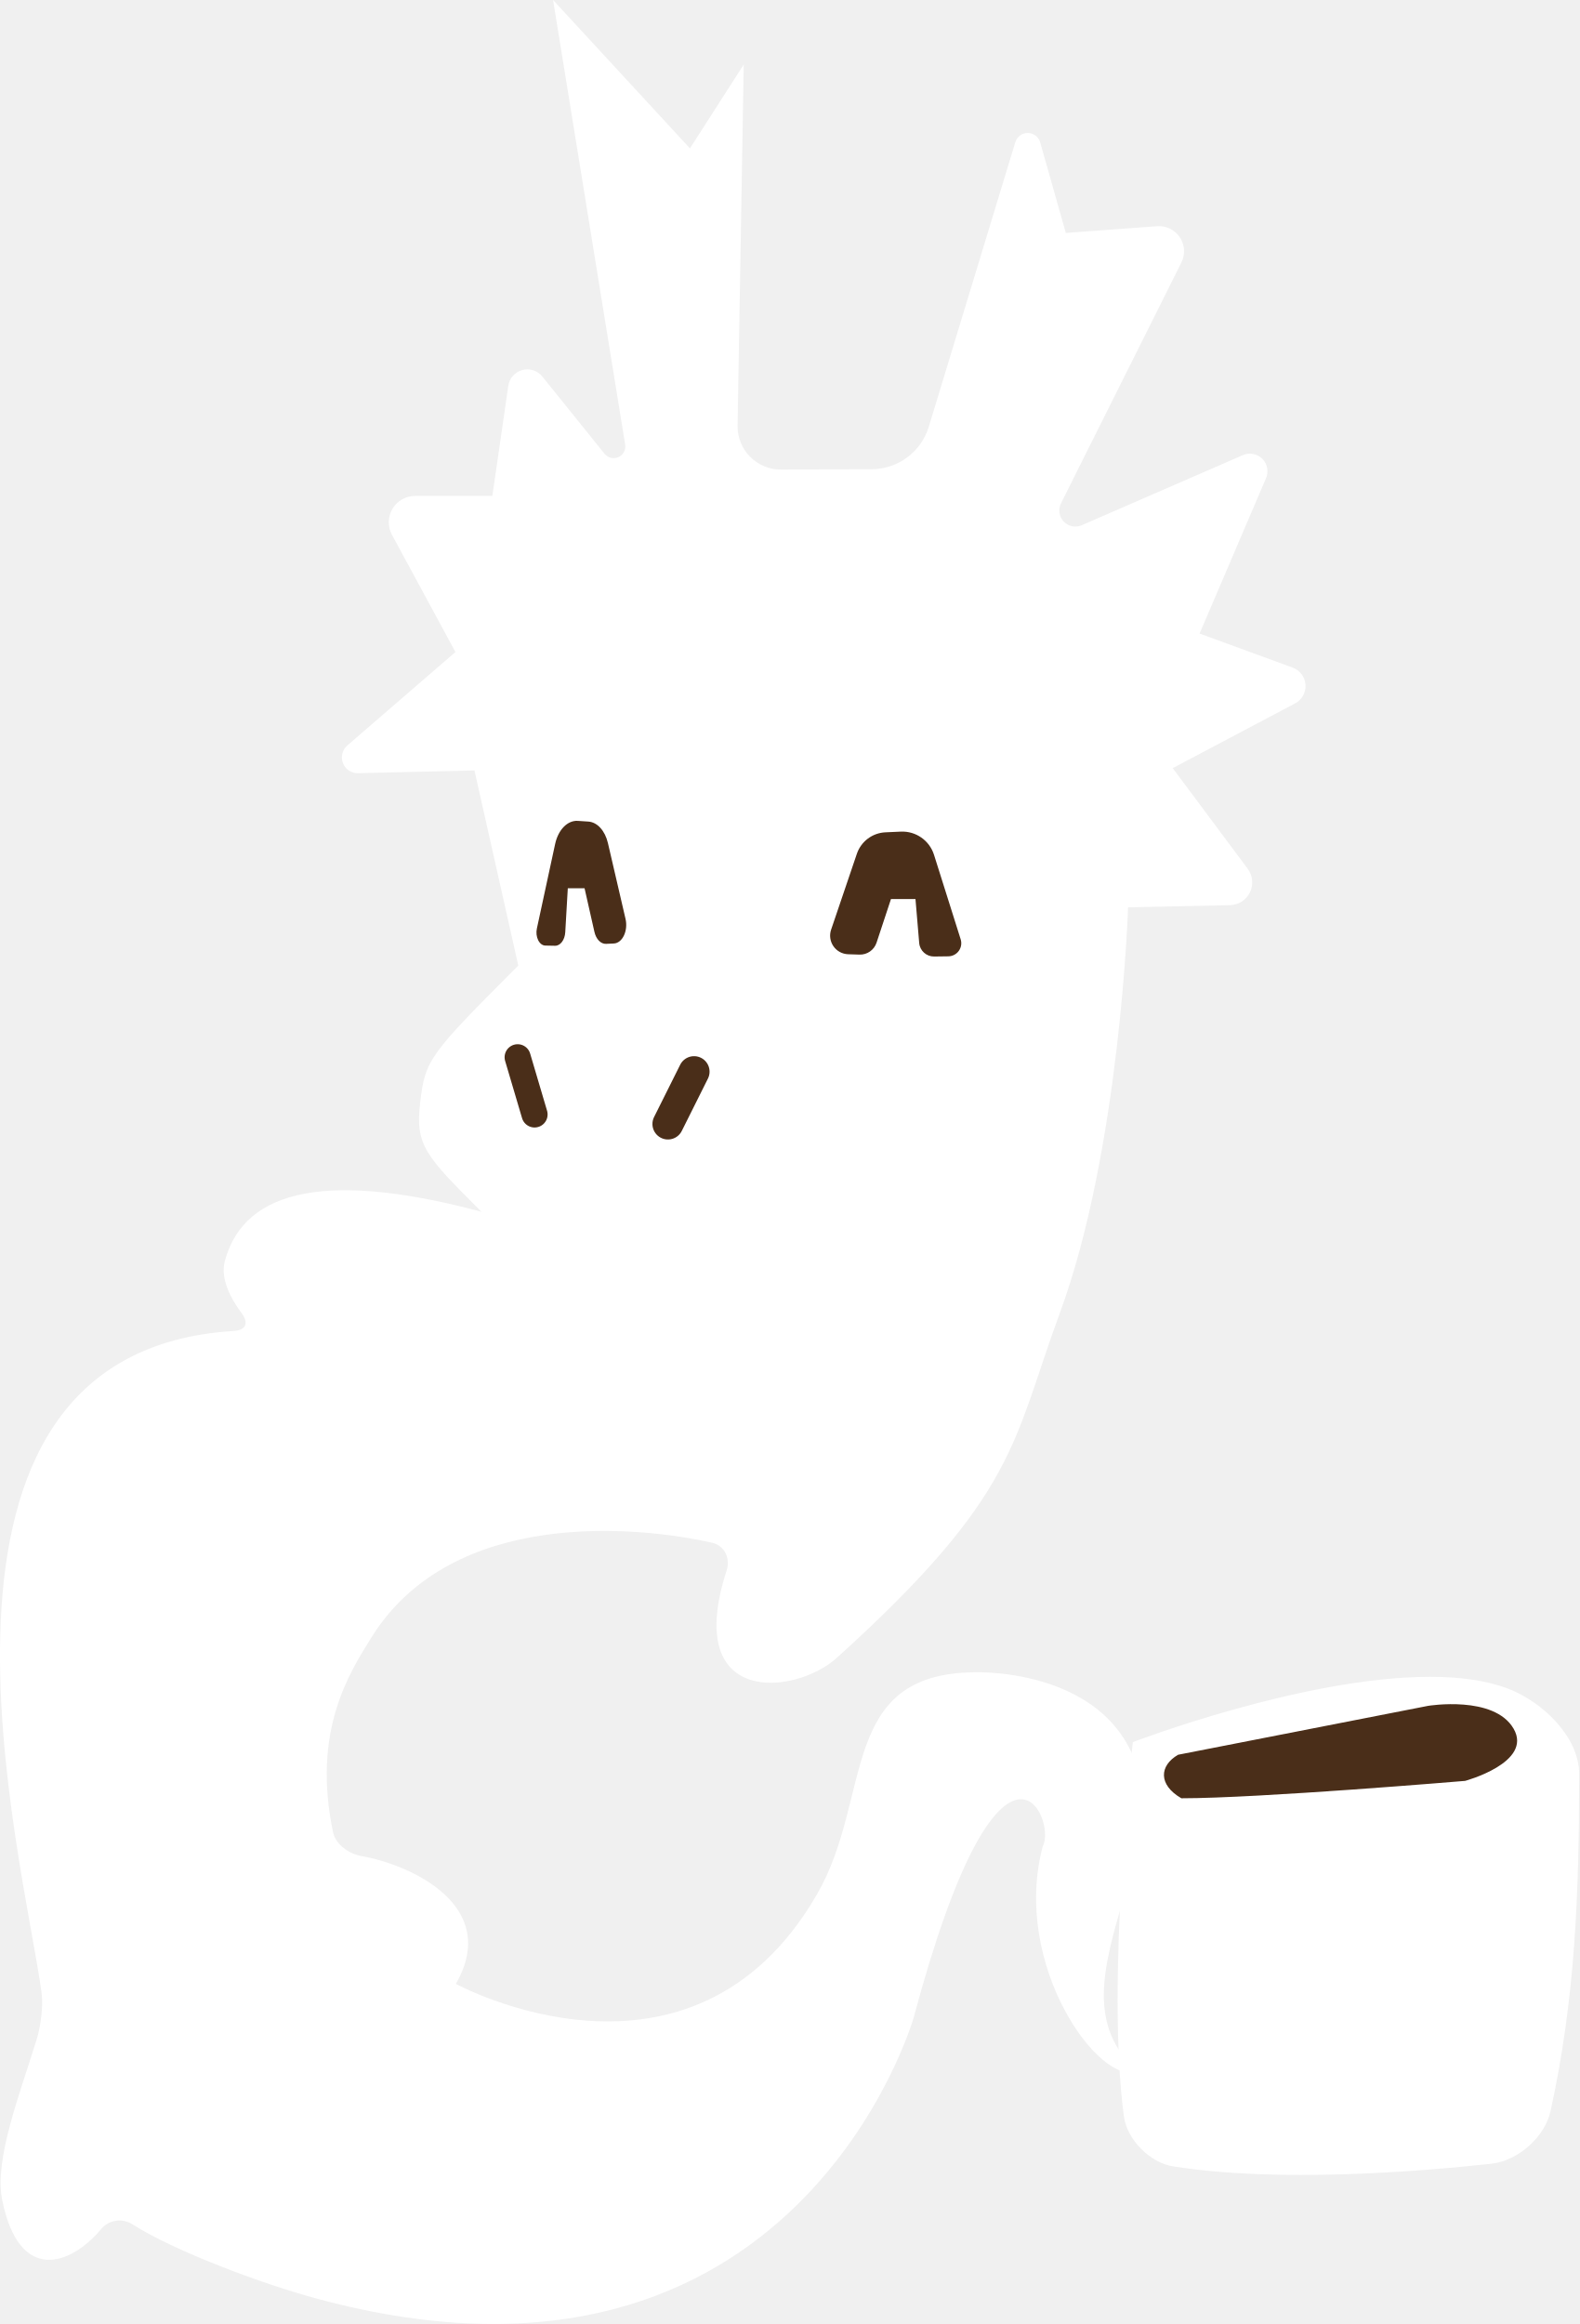
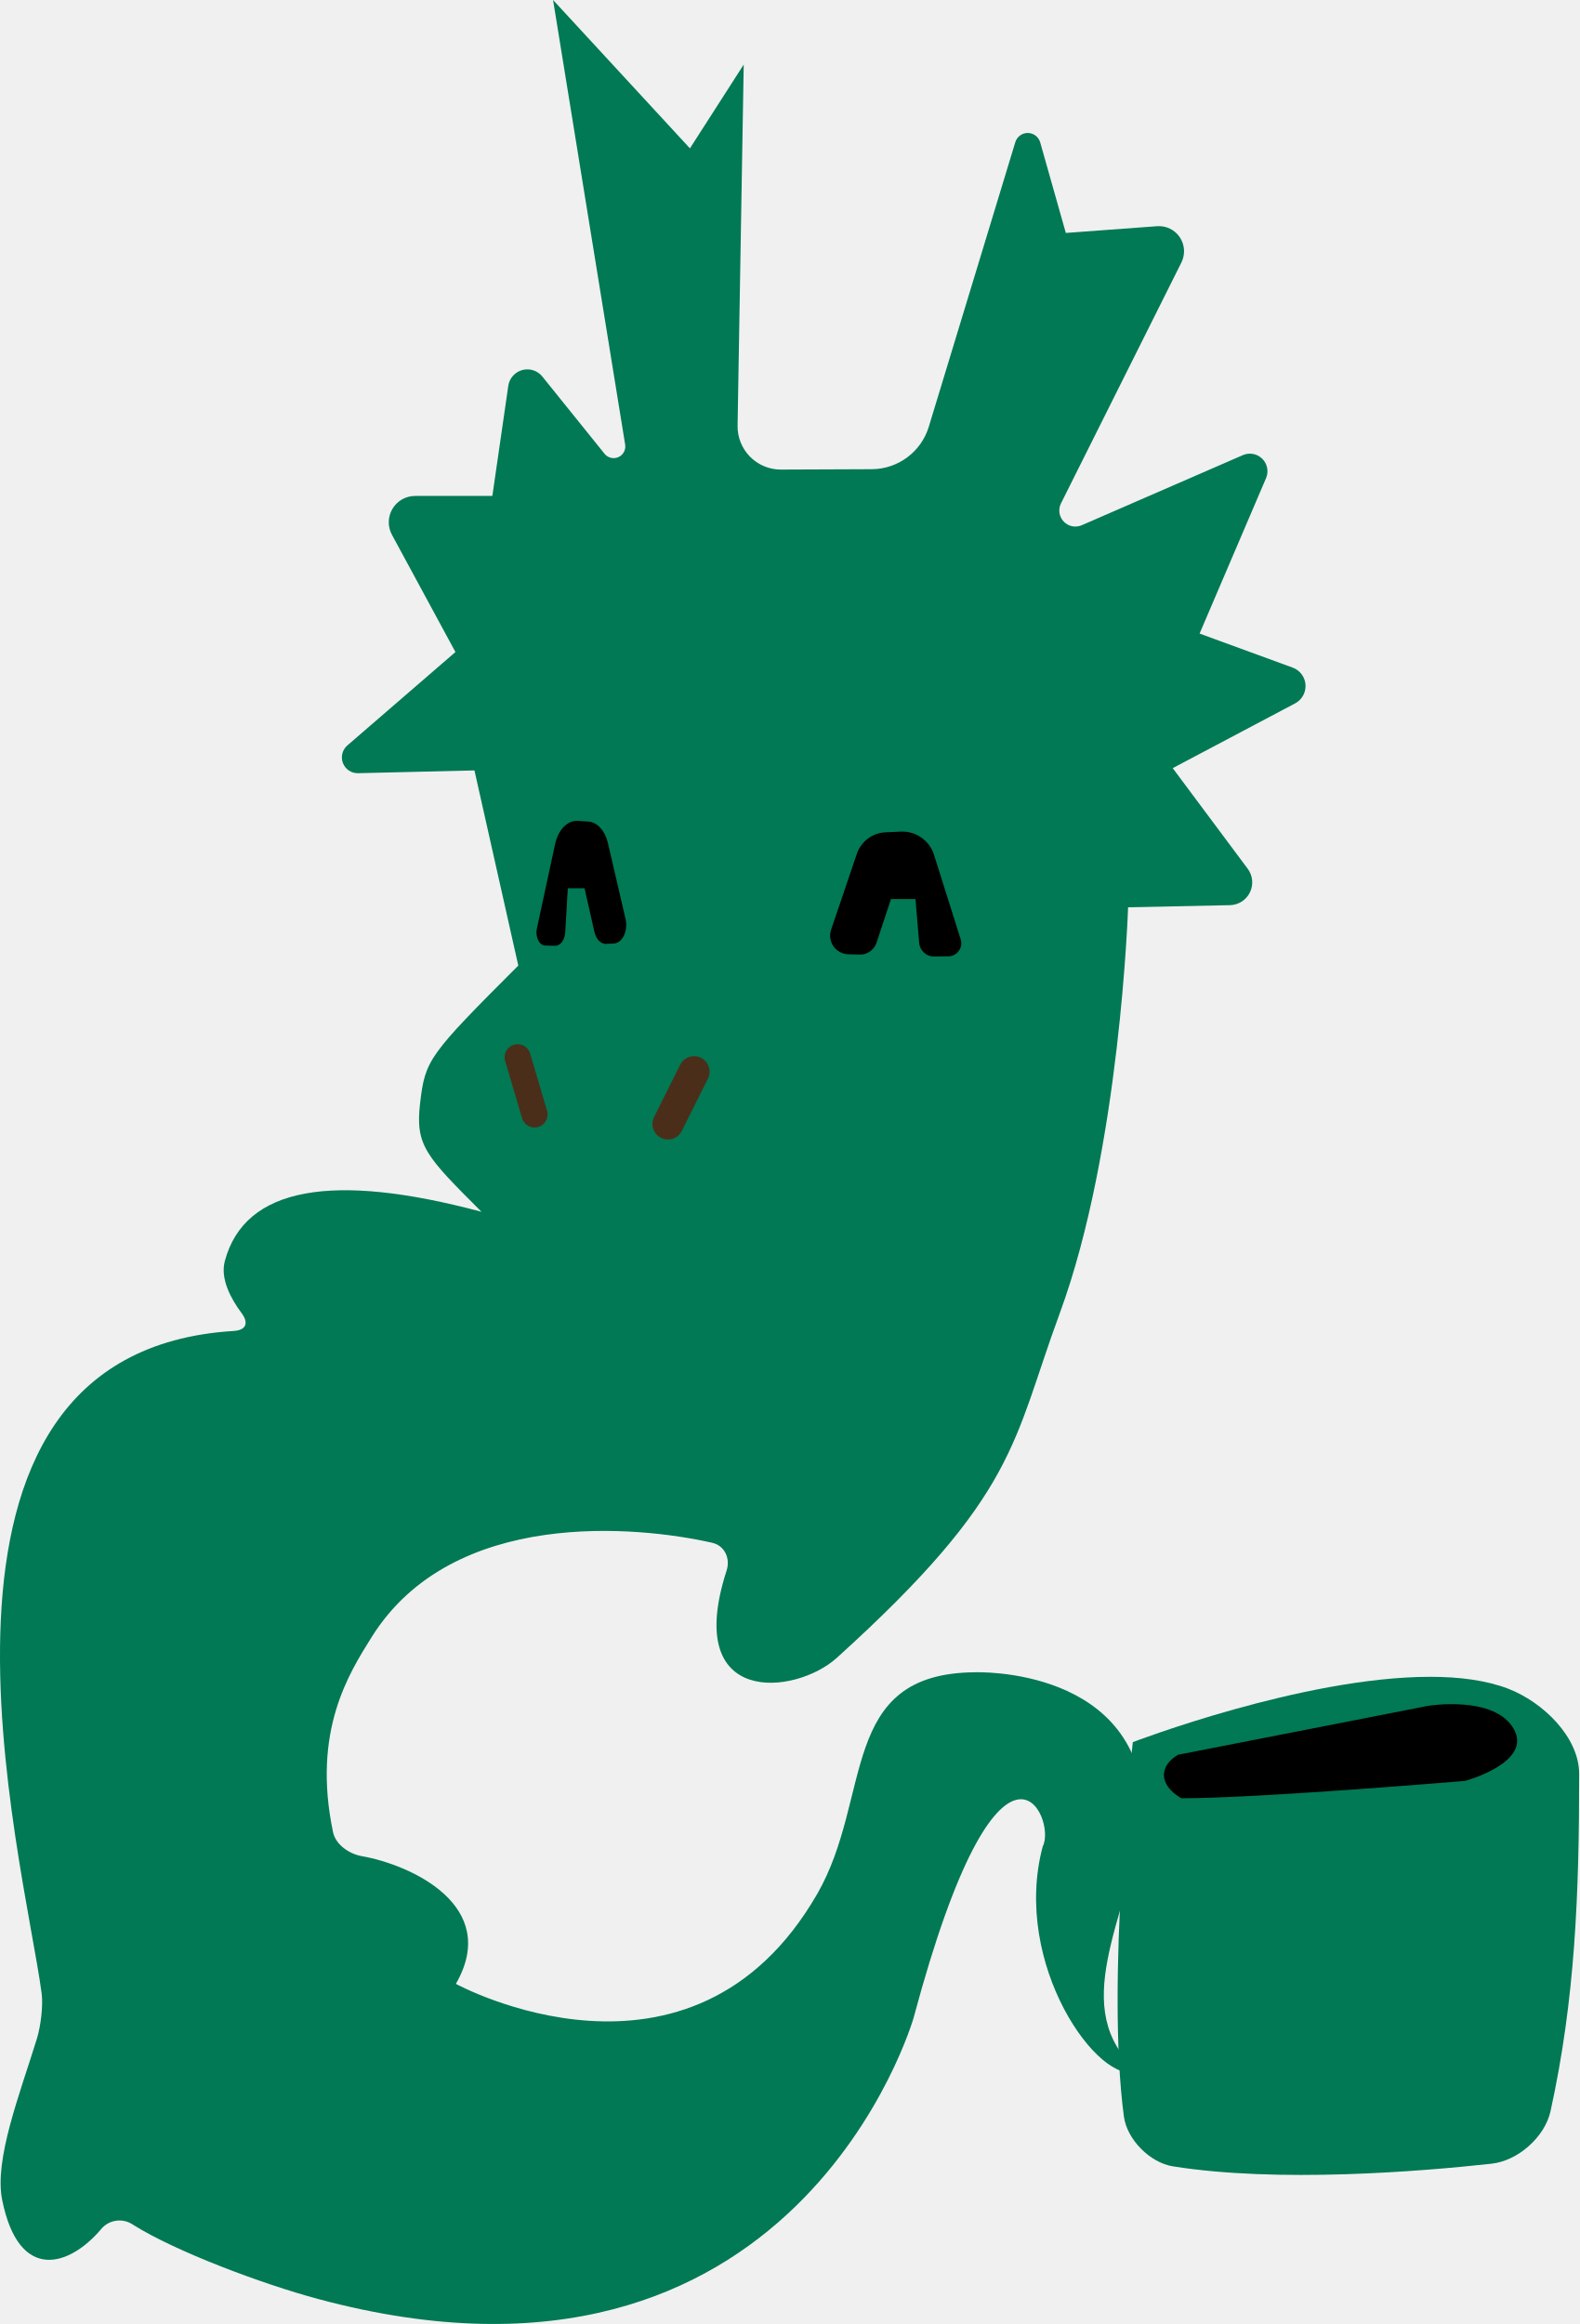
- <svg xmlns="http://www.w3.org/2000/svg" xml:space="preserve" width="87.555" height="128.826" viewBox="0 0 29.385 43.237">
+ <svg xmlns="http://www.w3.org/2000/svg" class="logo-header" xml:space="preserve" width="87.555" height="128.826" viewBox="0 0 29.385 43.237">
  <g style="display:inline">
-     <path d="M191.222 243.1c-2.733 0-6.391 1.405-6.391 1.405s-.584 5.123-.192 8.052c.067.495.562.993 1.055 1.071 2.26.359 5.293.114 6.854-.057.566-.062 1.145-.572 1.268-1.129.53-2.409.616-4.663.616-7.253 0-.794-.782-1.546-1.523-1.832-.476-.183-1.057-.258-1.687-.257z" style="fill:#fff;stroke-width:2.4;stroke-linecap:round;stroke-linejoin:round;paint-order:markers stroke fill" transform="matrix(.86507 0 0 .86507 -138.812 -179.102)" />
-     <path d="m185.805 244.776 5.379-1.052s1.418-.234 1.838.492c.42.727-1.043 1.122-1.043 1.122s-4.433.374-6.104.374c-.501-.29-.474-.703-.07-.936z" style="fill:#4a2e19;fill-opacity:1;stroke:none;stroke-width:.667;stroke-linecap:round;stroke-linejoin:round;stroke-dasharray:none;stroke-dashoffset:0;stroke-opacity:1;paint-order:markers stroke fill" transform="matrix(.86507 0 0 .86507 -138.812 -179.102)" />
-     <path d="M22.39 193.713c-3.188-.854-5.093-.545-5.523 1.06-.102.384.135.814.357 1.113.165.22.103.374-.172.39-7.455.462-4.512 11.359-4.126 14.238.037.274-.02.715-.1.978-.37 1.199-.924 2.604-.748 3.473.362 1.789 1.45 1.424 2.122.634a.512.512 0 0 1 .686-.106c.916.578 2.78 1.277 3.991 1.602 10.29 2.764 12.807-6.05 12.807-6.05 1.872-6.984 3.092-4.283 2.778-3.687-.681 2.542 1.227 5.184 2.038 4.837-1.512-1.351-.252-3.217.145-5.499 0-3.224-3.647-3.08-3.647-3.08-2.946.024-2.188 2.688-3.39 4.771-2.71 4.692-7.771 1.93-7.771 1.93.967-1.674-.961-2.56-2.025-2.747-.271-.048-.56-.246-.617-.516-.457-2.177.348-3.421.83-4.194 1.746-2.792 5.736-2.389 7.323-2.03.27.06.398.335.313.598-.953 2.945 1.482 2.681 2.37 1.878 3.902-3.528 3.777-4.648 4.795-7.408 1.304-3.537 1.471-8.734 1.471-8.734l2.193-.046a.49.49 116.04 0 0 .381-.782l-1.614-2.165 2.632-1.392a.422.422 86.114 0 0-.052-.77l-2.002-.732 1.43-3.343a.378.378 44.82 0 0-.498-.495l-3.467 1.508a.345.345 46.53 0 1-.446-.471l2.59-5.18a.54.54 56.17 0 0-.523-.78l-1.963.145-.551-1.946a.279.279.552 0 0-.536-.005l-1.861 6.12a1.288 1.288 143.336 0 1-1.227.912l-1.953.008a.93.93 45.367 0 1-.933-.945l.132-7.765-1.157 1.802-2.944-3.191 1.551 9.563a.251.251 155.972 0 1-.443.197l-1.339-1.662a.414.414 164.704 0 0-.732.2l-.343 2.368h-1.663a.566.566 120.774 0 0-.497.835l1.366 2.522-2.324 2.008a.34.34 68.898 0 0 .231.598l2.502-.06.943 4.197c-1.935 1.935-2.002 2.028-2.111 2.95-.11.921.12 1.146 1.32 2.346z" style="fill:#fff;fill-opacity:1;stroke:none;stroke-width:.37;stroke-linecap:round;stroke-linejoin:round;stroke-dasharray:none;stroke-dashoffset:0;stroke-opacity:1;paint-order:markers stroke fill" transform="matrix(.86507 0 0 .86507 -10.408 -145.03)" />
-     <path d="m142.095 108.821.364 1.23" style="fill:#4a2e19;fill-opacity:1;stroke:#4a2e19;stroke-width:.561;stroke-linecap:round;stroke-linejoin:round;stroke-dasharray:none;stroke-dashoffset:0;stroke-opacity:1;paint-order:markers stroke fill" transform="matrix(.86507 0 0 .86507 -113.29 -74.468)" />
-     <path d="m145.89 109.131-.562 1.125" style="fill:#4a2e19;fill-opacity:1;stroke:#4a2e19;stroke-width:.667;stroke-linecap:round;stroke-linejoin:round;stroke-dasharray:none;stroke-dashoffset:0;stroke-opacity:1;paint-order:markers stroke fill" transform="matrix(.86507 0 0 .86507 -113.29 -74.468)" />
-     <path d="m31.069 187.015-.245-.008a.4.4 55.317 0 1-.365-.528l.554-1.632a.682.682 143.127 0 1 .616-.462l.33-.015a.715.715 34.986 0 1 .714.5l.573 1.815a.282.282 125.89 0 1-.265.367l-.306.004a.318.318 42.232 0 1-.321-.291l-.08-.945h-.527l-.31.938a.375.375 145.078 0 1-.368.257z" style="fill:#4a2e19;fill-opacity:1;stroke:none;stroke-width:.667;stroke-linecap:round;stroke-linejoin:round;stroke-dasharray:none;stroke-dashoffset:0;stroke-opacity:1;paint-order:markers stroke fill" transform="matrix(.86507 0 0 .86507 -10.884 -144.021)" />
-     <path d="m31.069 187.015-.245-.008a.4.4 55.317 0 1-.365-.528l.554-1.632a.682.682 143.127 0 1 .616-.462l.33-.015a.715.715 34.986 0 1 .714.5l.573 1.815a.282.282 125.89 0 1-.265.367l-.306.004a.318.318 42.232 0 1-.321-.291l-.08-.945h-.527l-.31.938a.375.375 145.078 0 1-.368.257z" style="fill:#4a2e19;fill-opacity:1;stroke:none;stroke-width:.667;stroke-linecap:round;stroke-linejoin:round;stroke-dasharray:none;stroke-dashoffset:0;stroke-opacity:1;paint-order:markers stroke fill" transform="matrix(-.59204 0 0 .86507 29.673 -144.221)" />
+     <g class="logo__body">
+       <path d="M191.222 243.1c-2.733 0-6.391 1.405-6.391 1.405s-.584 5.123-.192 8.052c.067.495.562.993 1.055 1.071 2.26.359 5.293.114 6.854-.057.566-.062 1.145-.572 1.268-1.129.53-2.409.616-4.663.616-7.253 0-.794-.782-1.546-1.523-1.832-.476-.183-1.057-.258-1.687-.257z" style="fill:#007954;stroke-width:2.4;stroke-linecap:round;stroke-linejoin:round;paint-order:markers stroke fill" transform="matrix(.86507 0 0 .86507 -138.812 -179.102)" />
+       <path d="M22.39 193.713c-3.188-.854-5.093-.545-5.523 1.06-.102.384.135.814.357 1.113.165.22.103.374-.172.39-7.455.462-4.512 11.359-4.126 14.238.037.274-.02.715-.1.978-.37 1.199-.924 2.604-.748 3.473.362 1.789 1.45 1.424 2.122.634a.512.512 0 0 1 .686-.106c.916.578 2.78 1.277 3.991 1.602 10.29 2.764 12.807-6.05 12.807-6.05 1.872-6.984 3.092-4.283 2.778-3.687-.681 2.542 1.227 5.184 2.038 4.837-1.512-1.351-.252-3.217.145-5.499 0-3.224-3.647-3.08-3.647-3.08-2.946.024-2.188 2.688-3.39 4.771-2.71 4.692-7.771 1.93-7.771 1.93.967-1.674-.961-2.56-2.025-2.747-.271-.048-.56-.246-.617-.516-.457-2.177.348-3.421.83-4.194 1.746-2.792 5.736-2.389 7.323-2.03.27.06.398.335.313.598-.953 2.945 1.482 2.681 2.37 1.878 3.902-3.528 3.777-4.648 4.795-7.408 1.304-3.537 1.471-8.734 1.471-8.734l2.193-.046a.49.49 116.04 0 0 .381-.782l-1.614-2.165 2.632-1.392a.422.422 86.114 0 0-.052-.77l-2.002-.732 1.43-3.343a.378.378 44.82 0 0-.498-.495l-3.467 1.508a.345.345 46.53 0 1-.446-.471l2.59-5.18a.54.54 56.17 0 0-.523-.78l-1.963.145-.551-1.946a.279.279.552 0 0-.536-.005l-1.861 6.12a1.288 1.288 143.336 0 1-1.227.912l-1.953.008a.93.93 45.367 0 1-.933-.945l.132-7.765-1.157 1.802-2.944-3.191 1.551 9.563a.251.251 155.972 0 1-.443.197l-1.339-1.662a.414.414 164.704 0 0-.732.2l-.343 2.368h-1.663a.566.566 120.774 0 0-.497.835l1.366 2.522-2.324 2.008a.34.34 68.898 0 0 .231.598l2.502-.06.943 4.197c-1.935 1.935-2.002 2.028-2.111 2.95-.11.921.12 1.146 1.32 2.346z" style="fill:#007954;fill-opacity:1;stroke:none;stroke-width:.37;stroke-linecap:round;stroke-linejoin:round;stroke-dasharray:none;stroke-dashoffset:0;stroke-opacity:1;paint-order:markers stroke fill" transform="matrix(.86507 0 0 .86507 -10.408 -145.03)" />
+     </g>
+     <g class="logo_others">
+       <path d="m185.805 244.776 5.379-1.052s1.418-.234 1.838.492c.42.727-1.043 1.122-1.043 1.122s-4.433.374-6.104.374c-.501-.29-.474-.703-.07-.936z" style="fill:##4A2E19;fill-opacity:1;stroke:none;stroke-width:.667;stroke-linecap:round;stroke-linejoin:round;stroke-dasharray:none;stroke-dashoffset:0;stroke-opacity:1;paint-order:markers stroke fill" transform="matrix(.86507 0 0 .86507 -138.812 -179.102)" />
+       <path d="m142.095 108.821.364 1.23" style="fill:##4A2E19;fill-opacity:1;stroke:#4a2e19;stroke-width:.561;stroke-linecap:round;stroke-linejoin:round;stroke-dasharray:none;stroke-dashoffset:0;stroke-opacity:1;paint-order:markers stroke fill" transform="matrix(.86507 0 0 .86507 -113.29 -74.468)" />
+       <path d="m145.89 109.131-.562 1.125" style="fill:##4A2E19;fill-opacity:1;stroke:#4a2e19;stroke-width:.667;stroke-linecap:round;stroke-linejoin:round;stroke-dasharray:none;stroke-dashoffset:0;stroke-opacity:1;paint-order:markers stroke fill" transform="matrix(.86507 0 0 .86507 -113.29 -74.468)" />
+       <path d="m31.069 187.015-.245-.008a.4.4 55.317 0 1-.365-.528l.554-1.632a.682.682 143.127 0 1 .616-.462l.33-.015a.715.715 34.986 0 1 .714.5l.573 1.815a.282.282 125.89 0 1-.265.367l-.306.004a.318.318 42.232 0 1-.321-.291l-.08-.945h-.527l-.31.938a.375.375 145.078 0 1-.368.257z" style="fill:##4A2E19;fill-opacity:1;stroke:none;stroke-width:.667;stroke-linecap:round;stroke-linejoin:round;stroke-dasharray:none;stroke-dashoffset:0;stroke-opacity:1;paint-order:markers stroke fill" transform="matrix(.86507 0 0 .86507 -10.884 -144.021)" />
+       <path d="m31.069 187.015-.245-.008a.4.4 55.317 0 1-.365-.528l.554-1.632a.682.682 143.127 0 1 .616-.462l.33-.015a.715.715 34.986 0 1 .714.5l.573 1.815a.282.282 125.89 0 1-.265.367l-.306.004a.318.318 42.232 0 1-.321-.291l-.08-.945h-.527l-.31.938a.375.375 145.078 0 1-.368.257z" style="fill:##4A2E19;fill-opacity:1;stroke:none;stroke-width:.667;stroke-linecap:round;stroke-linejoin:round;stroke-dasharray:none;stroke-dashoffset:0;stroke-opacity:1;paint-order:markers stroke fill" transform="matrix(-.59204 0 0 .86507 29.673 -144.221)" />
+     </g>
  </g>
</svg>
